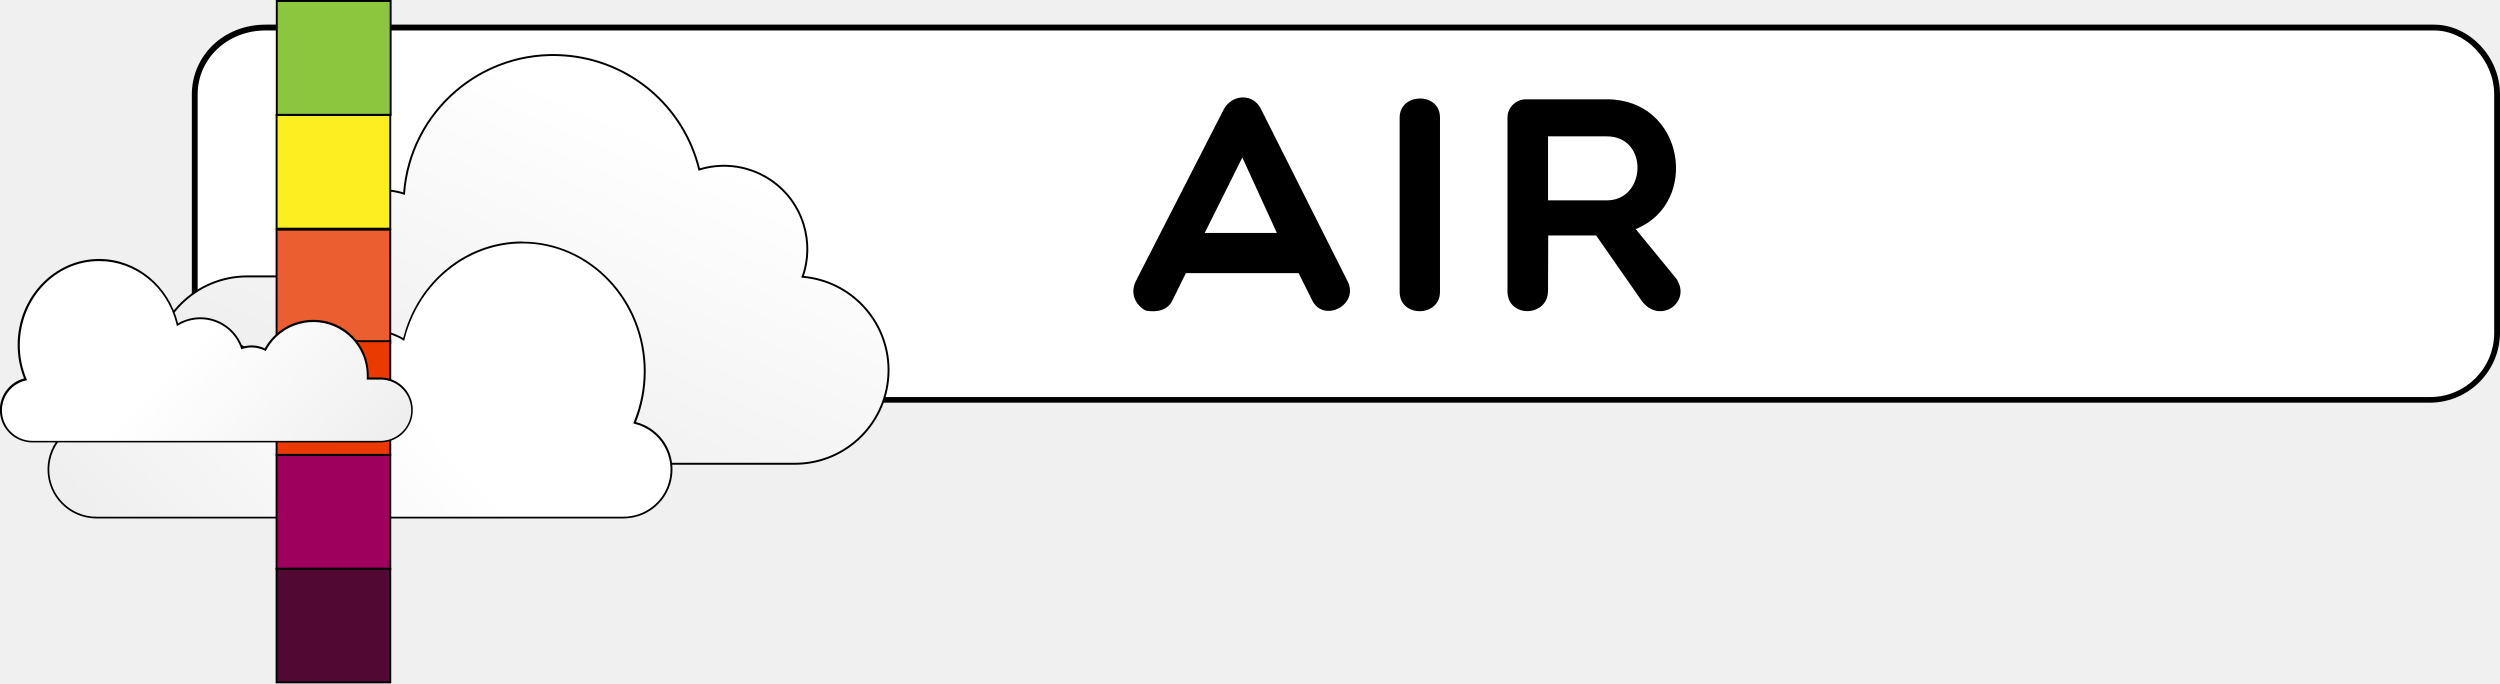
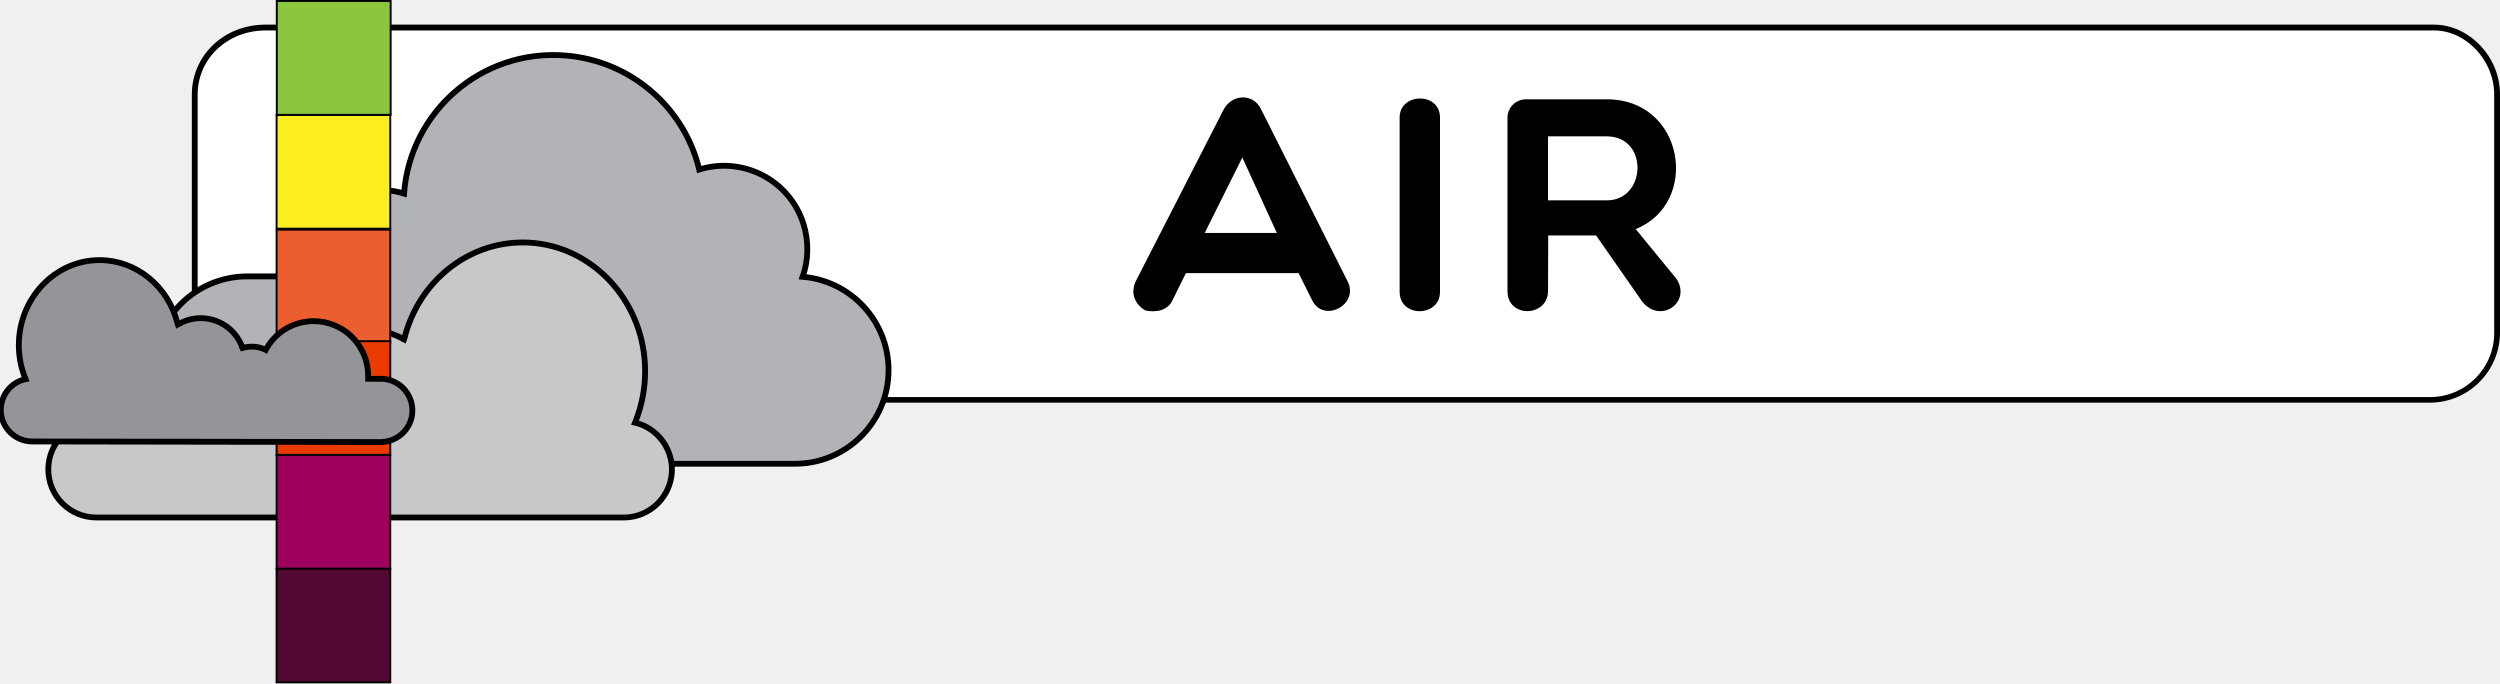
<svg xmlns="http://www.w3.org/2000/svg" version="1.1" id="Layer_1" x="0px" y="0px" viewBox="0 0 1288.9 352.4" style="enable-background:new 0 0 1288.9 352.4;" xml:space="preserve">
-   <style type="text/css">
- 	.st0{fill:#FFFFFF;}
- 	.st1{fill:url(#SVGID_1_);stroke:#000000;stroke-miterlimit:10;}
- 	.st2{fill:url(#SVGID_2_);}
- 	.st3{fill:#8CC63F;stroke:#000000;stroke-miterlimit:10;}
- 	.st4{fill:#FCEE21;stroke:#000000;stroke-miterlimit:10;}
- 	.st5{fill:#EA5E2F;stroke:#000000;stroke-miterlimit:10;}
- 	.st6{fill:#EA3A00;stroke:#000000;stroke-miterlimit:10;}
- 	.st7{fill:#9E005D;stroke:#000000;stroke-miterlimit:10;}
- 	.st8{fill:#510833;stroke:#000000;stroke-miterlimit:10;}
- 	.st9{fill:url(#SVGID_3_);}
- </style>
-   <path class="st0" d="M134.9,206.2c-19.1,0-34.5-15.5-34.5-34.5V48.7c0-19.4,16.1-34.5,36.5-34.5h1118c17.3,0,32.5,16.1,32.5,34.5  v122.9c0,19.1-15.5,34.5-34.5,34.5H134.9z" />
-   <path d="M1254.9,15.7c16.5,0,31,15.4,31,33v123c0,18.2-14.8,33-33,33h-1118c-18.2,0-33-14.8-33-33V48.7c0-18.5,15.4-33,35-33  L1254.9,15.7 M1254.9,12.7h-1118c-21.8,0-38,16.2-38,36v122.9c0.1,19.8,16.2,35.9,36,36h1118c19.8-0.1,35.9-16.2,36-36V48.7  C1288.9,28.9,1272.7,12.7,1254.9,12.7z" />
-   <linearGradient id="SVGID_1_" gradientUnits="userSpaceOnUse" x1="425.759" y1="340.661" x2="276.029" y2="-7.229" gradientTransform="matrix(1 0 0 -1 -81.09 354.57)">
-     <stop offset="0.14" style="stop-color:#FFFFFF" />
-     <stop offset="0.88" style="stop-color:#E7E7E7" />
-   </linearGradient>
-   <path class="st1" d="M127.5,142.5h19.4c1.9-26.5,25-46.4,51.5-44.5c3.3,0.2,6.7,0.8,9.9,1.8c3.2-42.6,40.3-74.5,82.9-71.2  c33.4,2.5,61.4,26.2,69.3,58.8c22.7-7,46.8,5.6,53.8,28.3c2.7,8.8,2.6,18.3-0.5,27c25,2.1,44.3,23,44.3,48.1l0,0  c0,26.7-21.6,48.3-48.3,48.3c0,0,0,0,0,0H127.5c-26.7,0-48.3-21.6-48.3-48.3l0,0l0,0C79.2,164.1,100.8,142.5,127.5,142.5  L127.5,142.5z" />
-   <linearGradient id="SVGID_2_" gradientUnits="userSpaceOnUse" x1="329.525" y1="173.172" x2="97.265" y2="-48.529" gradientTransform="matrix(1 0 0 -1 -81.09 354.57)">
-     <stop offset="0.14" style="stop-color:#FFFFFF" />
-     <stop offset="0.88" style="stop-color:#E7E7E7" />
-   </linearGradient>
-   <path class="st2" d="M49.7,266.8c-13.7,0-24.8-11.1-24.8-24.8c0-13.7,11.1-24.8,24.8-24.8c0,0,0,0,0,0h10.2v-0.5c0-0.6,0-1.2,0-1.8  c0-23.5,19.1-42.6,42.7-42.6c15.5,0,29.8,8.4,37.3,22l0.2,0.4l0.4-0.2c3.2-1.5,6.7-2.2,10.2-2.2c2.3,0,4.7,0.3,6.9,1l0.4,0.1  l0.2-0.4c6.4-17.9,26.2-27.2,44.1-20.8c1.9,0.7,3.7,1.5,5.4,2.5l0.6,0.3l0.2-0.6c7.3-29.1,32.4-49.4,61-49.4  c34.8,0,63.1,29.8,63.1,66.4c0,8.9-1.7,17.7-5,26l-0.2,0.5l0.5,0.1c13.2,3.5,21.2,17.1,17.7,30.3c-2.9,10.9-12.7,18.5-24,18.5  L49.7,266.8z" />
-   <path d="M269.3,125.5c34.5,0,62.6,29.6,62.6,65.9c0,8.8-1.7,17.6-5,25.8l-0.4,1.1l1.1,0.3c13,3.4,20.7,16.7,17.3,29.7  c-2.8,10.7-12.5,18.1-23.5,18.1H49.7c-13.4,0-24.3-10.9-24.3-24.3c0-13.4,10.9-24.3,24.3-24.3c0,0,0,0,0,0h10.7v-1  c0-0.5,0-1.1,0-1.8c0-23.3,18.8-42.1,42.1-42.2c15.3,0,29.5,8.3,36.9,21.7l0.4,0.8l0.8-0.4c5.3-2.4,11.2-2.8,16.7-1.2l0.9,0.3  l0.3-0.9c6.3-17.6,25.8-26.8,43.4-20.5c1.9,0.7,3.7,1.5,5.4,2.5l1.1,0.6l0.3-1.3C216.1,145.7,241,125.5,269.3,125.5 M269.4,124.5  c-29.5,0-54.3,21.1-61.5,49.8c-16.8-9.6-38.1-3.7-47.7,13c-1,1.8-1.9,3.6-2.5,5.5c-5.8-1.7-12-1.3-17.4,1.2  c-11.5-20.8-37.8-28.4-58.6-16.8c-13.7,7.6-22.2,22-22.2,37.7c0,0.6,0,1.2,0,1.8h-9.7c-14,0-25.3,11.3-25.3,25.3  c0,14,11.3,25.3,25.3,25.3h271.6c14,0,25.3-11.3,25.3-25.3c0-11.5-7.7-21.5-18.8-24.4c3.3-8.3,5-17.2,5-26.1  c0-36.9-28.5-66.9-63.6-66.9L269.4,124.5z" />
-   <rect x="142.7" y="0.5" class="st3" width="58.7" height="58.7" />
-   <rect x="142.6" y="59.3" class="st4" width="58.6" height="58.6" />
-   <rect x="142.6" y="118.4" class="st5" width="58.6" height="58.6" />
-   <rect x="142.6" y="175.9" class="st6" width="58.6" height="58.6" />
-   <rect x="142.6" y="234.6" class="st7" width="58.6" height="58.7" />
-   <rect x="142.6" y="293.2" class="st8" width="58.6" height="58.6" />
-   <linearGradient id="SVGID_3_" gradientUnits="userSpaceOnUse" x1="782.969" y1="183.3" x2="629.619" y2="36.75" gradientTransform="matrix(-1 0 0 -1 848.0801 354.57)">
-     <stop offset="0.14" style="stop-color:#FFFFFF" />
-     <stop offset="0.88" style="stop-color:#E7E7E7" />
-   </linearGradient>
-   <path class="st9" d="M16.8,227.6c-9,0.1-16.3-7.2-16.4-16.2c0-7.4,5-14,12.2-15.8l0.6-0.1l-0.2-0.5c-2.2-5.4-3.3-11.3-3.3-17.1  c0-24.1,18.7-43.8,41.6-43.8c18.9,0,35.4,13.4,40.2,32.6l0.2,0.6l0.6-0.3c10.8-6.2,24.7-2.4,30.9,8.4c0.7,1.1,1.2,2.3,1.6,3.6  l0.2,0.4l0.4-0.1c1.5-0.4,3-0.6,4.5-0.6c2.3,0,4.6,0.5,6.7,1.5l0.4,0.2l0.2-0.4c7.5-13.6,24.6-18.4,38.1-10.9  c8.9,4.9,14.4,14.3,14.5,24.5c0,0.4,0,0.8,0,1.2v0.5h6.9c9,0.2,16.1,7.7,15.9,16.7c-0.2,8.7-7.2,15.6-15.9,15.9L16.8,227.6z" />
+   <path style="fill:#FFFFFF;" d="M134.9,206.2c-19.1,0-34.5-15.5-34.5-34.5v-123c0-19.4,16.1-34.5,36.5-34.5h1118  c17.3,0,32.5,16.1,32.5,34.5v122.9c0,19.1-15.5,34.5-34.5,34.5L134.9,206.2L134.9,206.2z" />
+   <path d="M1254.9,15.7c16.5,0,31,15.4,31,33v123c0,18.2-14.8,33-33,33h-1118c-18.2,0-33-14.8-33-33v-123c0-18.5,15.4-33,35-33  L1254.9,15.7 M1254.9,12.7h-1118c-21.8,0-38,16.2-38,36v122.9c0.1,19.8,16.2,35.9,36,36h1118c19.8-0.1,35.9-16.2,36-36V48.7  C1288.9,28.9,1272.7,12.7,1254.9,12.7z" />
+   <path style="fill:#B1B3B6;stroke:#000000;stroke-width:3;stroke-miterlimit:10;" d="M127.5,142.5h19.4c1.9-26.5,25-46.4,51.5-44.5  c3.3,0.2,6.7,0.8,9.9,1.8c3.2-42.6,40.3-74.5,82.9-71.2c33.4,2.5,61.4,26.2,69.3,58.8c22.7-7,46.8,5.6,53.8,28.3  c2.7,8.8,2.6,18.3-0.5,27c25,2.1,44.3,23,44.3,48.1l0,0c0,26.7-21.6,48.3-48.3,48.3l0,0H127.5c-26.7,0-48.3-21.6-48.3-48.3l0,0l0,0  C79.2,164.1,100.8,142.5,127.5,142.5L127.5,142.5z" />
+   <path style="fill:#C7C8CA;stroke:#000000;stroke-width:3;stroke-miterlimit:10;" d="M49.7,266.8c-13.7,0-24.8-11.1-24.8-24.8  s11.1-24.8,24.8-24.8l0,0h10.2v-0.5c0-0.6,0-1.2,0-1.8c0-23.5,19.1-42.6,42.7-42.6c15.5,0,29.8,8.4,37.3,22l0.2,0.4l0.4-0.2  c3.2-1.5,6.7-2.2,10.2-2.2c2.3,0,4.7,0.3,6.9,1l0.4,0.1l0.2-0.4c6.4-17.9,26.2-27.2,44.1-20.8c1.9,0.7,3.7,1.5,5.4,2.5l0.6,0.3  l0.2-0.6c7.3-29.1,32.4-49.4,61-49.4c34.8,0,63.1,29.8,63.1,66.4c0,8.9-1.7,17.7-5,26l-0.2,0.5l0.5,0.1  c13.2,3.5,21.2,17.1,17.7,30.3c-2.9,10.9-12.7,18.5-24,18.5H49.7z" />
+   <path d="M269.3,125.5c34.5,0,62.6,29.6,62.6,65.9c0,8.8-1.7,17.6-5,25.8l-0.4,1.1l1.1,0.3c13,3.4,20.7,16.7,17.3,29.7  c-2.8,10.7-12.5,18.1-23.5,18.1H49.7c-13.4,0-24.3-10.9-24.3-24.3c0-13.4,10.9-24.3,24.3-24.3l0,0h10.7v-1c0-0.5,0-1.1,0-1.8  c0-23.3,18.8-42.1,42.1-42.2c15.3,0,29.5,8.3,36.9,21.7l0.4,0.8l0.8-0.4c5.3-2.4,11.2-2.8,16.7-1.2l0.9,0.3l0.3-0.9  c6.3-17.6,25.8-26.8,43.4-20.5c1.9,0.7,3.7,1.5,5.4,2.5l1.1,0.6l0.3-1.3C216.1,145.7,241,125.5,269.3,125.5 M269.4,124.5  c-29.5,0-54.3,21.1-61.5,49.8c-16.8-9.6-38.1-3.7-47.7,13c-1,1.8-1.9,3.6-2.5,5.5c-5.8-1.7-12-1.3-17.4,1.2  c-11.5-20.8-37.8-28.4-58.6-16.8c-13.7,7.6-22.2,22-22.2,37.7c0,0.6,0,1.2,0,1.8h-9.7c-14,0-25.3,11.3-25.3,25.3  s11.3,25.3,25.3,25.3h271.6c14,0,25.3-11.3,25.3-25.3c0-11.5-7.7-21.5-18.8-24.4c3.3-8.3,5-17.2,5-26.1  C332.9,154.6,304.4,124.6,269.4,124.5L269.4,124.5z" />
+   <rect x="142.7" y="0.5" style="fill:#8CC63F;stroke:#000000;stroke-miterlimit:10;" width="58.7" height="58.7" />
+   <rect x="142.6" y="59.3" style="fill:#FCEE21;stroke:#000000;stroke-miterlimit:10;" width="58.6" height="58.6" />
+   <rect x="142.6" y="118.4" style="fill:#EA5E2F;stroke:#000000;stroke-miterlimit:10;" width="58.6" height="58.6" />
+   <rect x="142.6" y="175.9" style="fill:#EA3A00;stroke:#000000;stroke-miterlimit:10;" width="58.6" height="58.6" />
+   <rect x="142.6" y="234.6" style="fill:#9E005D;stroke:#000000;stroke-miterlimit:10;" width="58.6" height="58.7" />
+   <rect x="142.6" y="293.2" style="fill:#510833;stroke:#000000;stroke-miterlimit:10;" width="58.6" height="58.6" />
+   <path style="fill:#939598;stroke:#000000;stroke-width:3;stroke-miterlimit:10;" d="M16.8,227.6c-9,0.1-16.3-7.2-16.4-16.2  c0-7.4,5-14,12.2-15.8l0.6-0.1L13,195c-2.2-5.4-3.3-11.3-3.3-17.1c0-24.1,18.7-43.8,41.6-43.8c18.9,0,35.4,13.4,40.2,32.6l0.2,0.6  l0.6-0.3c10.8-6.2,24.7-2.4,30.9,8.4c0.7,1.1,1.2,2.3,1.6,3.6l0.2,0.4l0.4-0.1c1.5-0.4,3-0.6,4.5-0.6c2.3,0,4.6,0.5,6.7,1.5l0.4,0.2  l0.2-0.4c7.5-13.6,24.6-18.4,38.1-10.9c8.9,4.9,14.4,14.3,14.5,24.5c0,0.4,0,0.8,0,1.2v0.5h6.9c9,0.2,16.1,7.7,15.9,16.7  c-0.2,8.7-7.2,15.6-15.9,15.9L16.8,227.6z" />
  <path d="M51.2,134.6c18.6,0,35,13.2,39.7,32.2l0.3,1.3l1.1-0.6c10.6-6.1,24.1-2.4,30.2,8.2c0.6,1.1,1.2,2.3,1.6,3.5l0.3,0.9l0.9-0.3  c3.6-1.1,7.4-0.8,10.9,0.8l0.8,0.4l0.4-0.8c7.4-13.3,24.2-18.1,37.5-10.7c8.8,4.9,14.2,14.1,14.2,24.1c0,0.4,0,0.8,0,1.1v1h7.5  c8.7,0.2,15.6,7.5,15.4,16.2c-0.2,8.4-7,15.1-15.4,15.4H16.8c-8.7,0-15.8-7-15.8-15.7c0-7.2,4.8-13.5,11.8-15.3l1.1-0.3l-0.4-1.1  c-2.2-5.4-3.3-11.1-3.3-16.9C10.2,153.9,28.6,134.5,51.2,134.6 M51.2,133.5c-23.2,0-42.1,19.8-42.1,44.3c0,5.9,1.1,11.8,3.3,17.3  c-8.9,2.4-14.3,11.5-11.9,20.5c1.9,7.4,8.6,12.5,16.2,12.5h179.8c9.3-0.2,16.6-7.9,16.3-17.2c-0.2-8.9-7.4-16.1-16.3-16.3h-6.4  c0-0.4,0-0.8,0-1.2c0-15.8-12.8-28.6-28.6-28.5c-10.4,0-19.9,5.6-25,14.7c-3.6-1.7-7.7-2-11.5-0.8c-4.4-12-17.6-18.2-29.6-13.8  c-1.2,0.4-2.4,1-3.6,1.7C87.1,147.6,70.7,133.6,51.2,133.5L51.2,133.5z" />
  <path d="M590.6,160.1c-5-2.8-8.2-8.5-5-15.2l45.2-88.3c4.3-8.3,15.6-8.7,19.5,0l44.4,88.3c6.4,12.3-12.6,22-18.3,9.7l-6.9-13.8  h-58.1l-6.8,13.8C602.1,160.1,596.3,161.2,590.6,160.1z M658.3,120.1l-17.8-38.9l-19.4,38.9H658.3z" />
  <path d="M721.6,60.6c0-12.9,20.8-13.3,20.8,0v89.9c0,13.1-20.8,13.4-20.8,0V60.6z" />
-   <path d="M798.1,149.9c0,13.7-20.9,14.2-20.9,0.3V60.8c-0.1-5.2,4.1-9.5,9.4-9.6c0,0,0.1,0,0.1,0h41.8c40,0,48.2,53.5,14.8,66.9  l20.9,25.5c8.2,12.1-8.2,23.8-17.6,11.8l-23.7-34h-24.7L798.1,149.9z M798.1,103.3h30.3c20.5,0,21.7-33,0-33h-30.3V103.3z" />
+   <path d="M798.1,149.9c0,13.7-20.9,14.2-20.9,0.3V60.8c-0.1-5.2,4.1-9.5,9.4-9.6h0.1h41.8c40,0,48.2,53.5,14.8,66.9l20.9,25.5  c8.2,12.1-8.2,23.8-17.6,11.8l-23.7-34h-24.7L798.1,149.9z M798.1,103.3h30.3c20.5,0,21.7-33,0-33h-30.3V103.3z" />
</svg>
